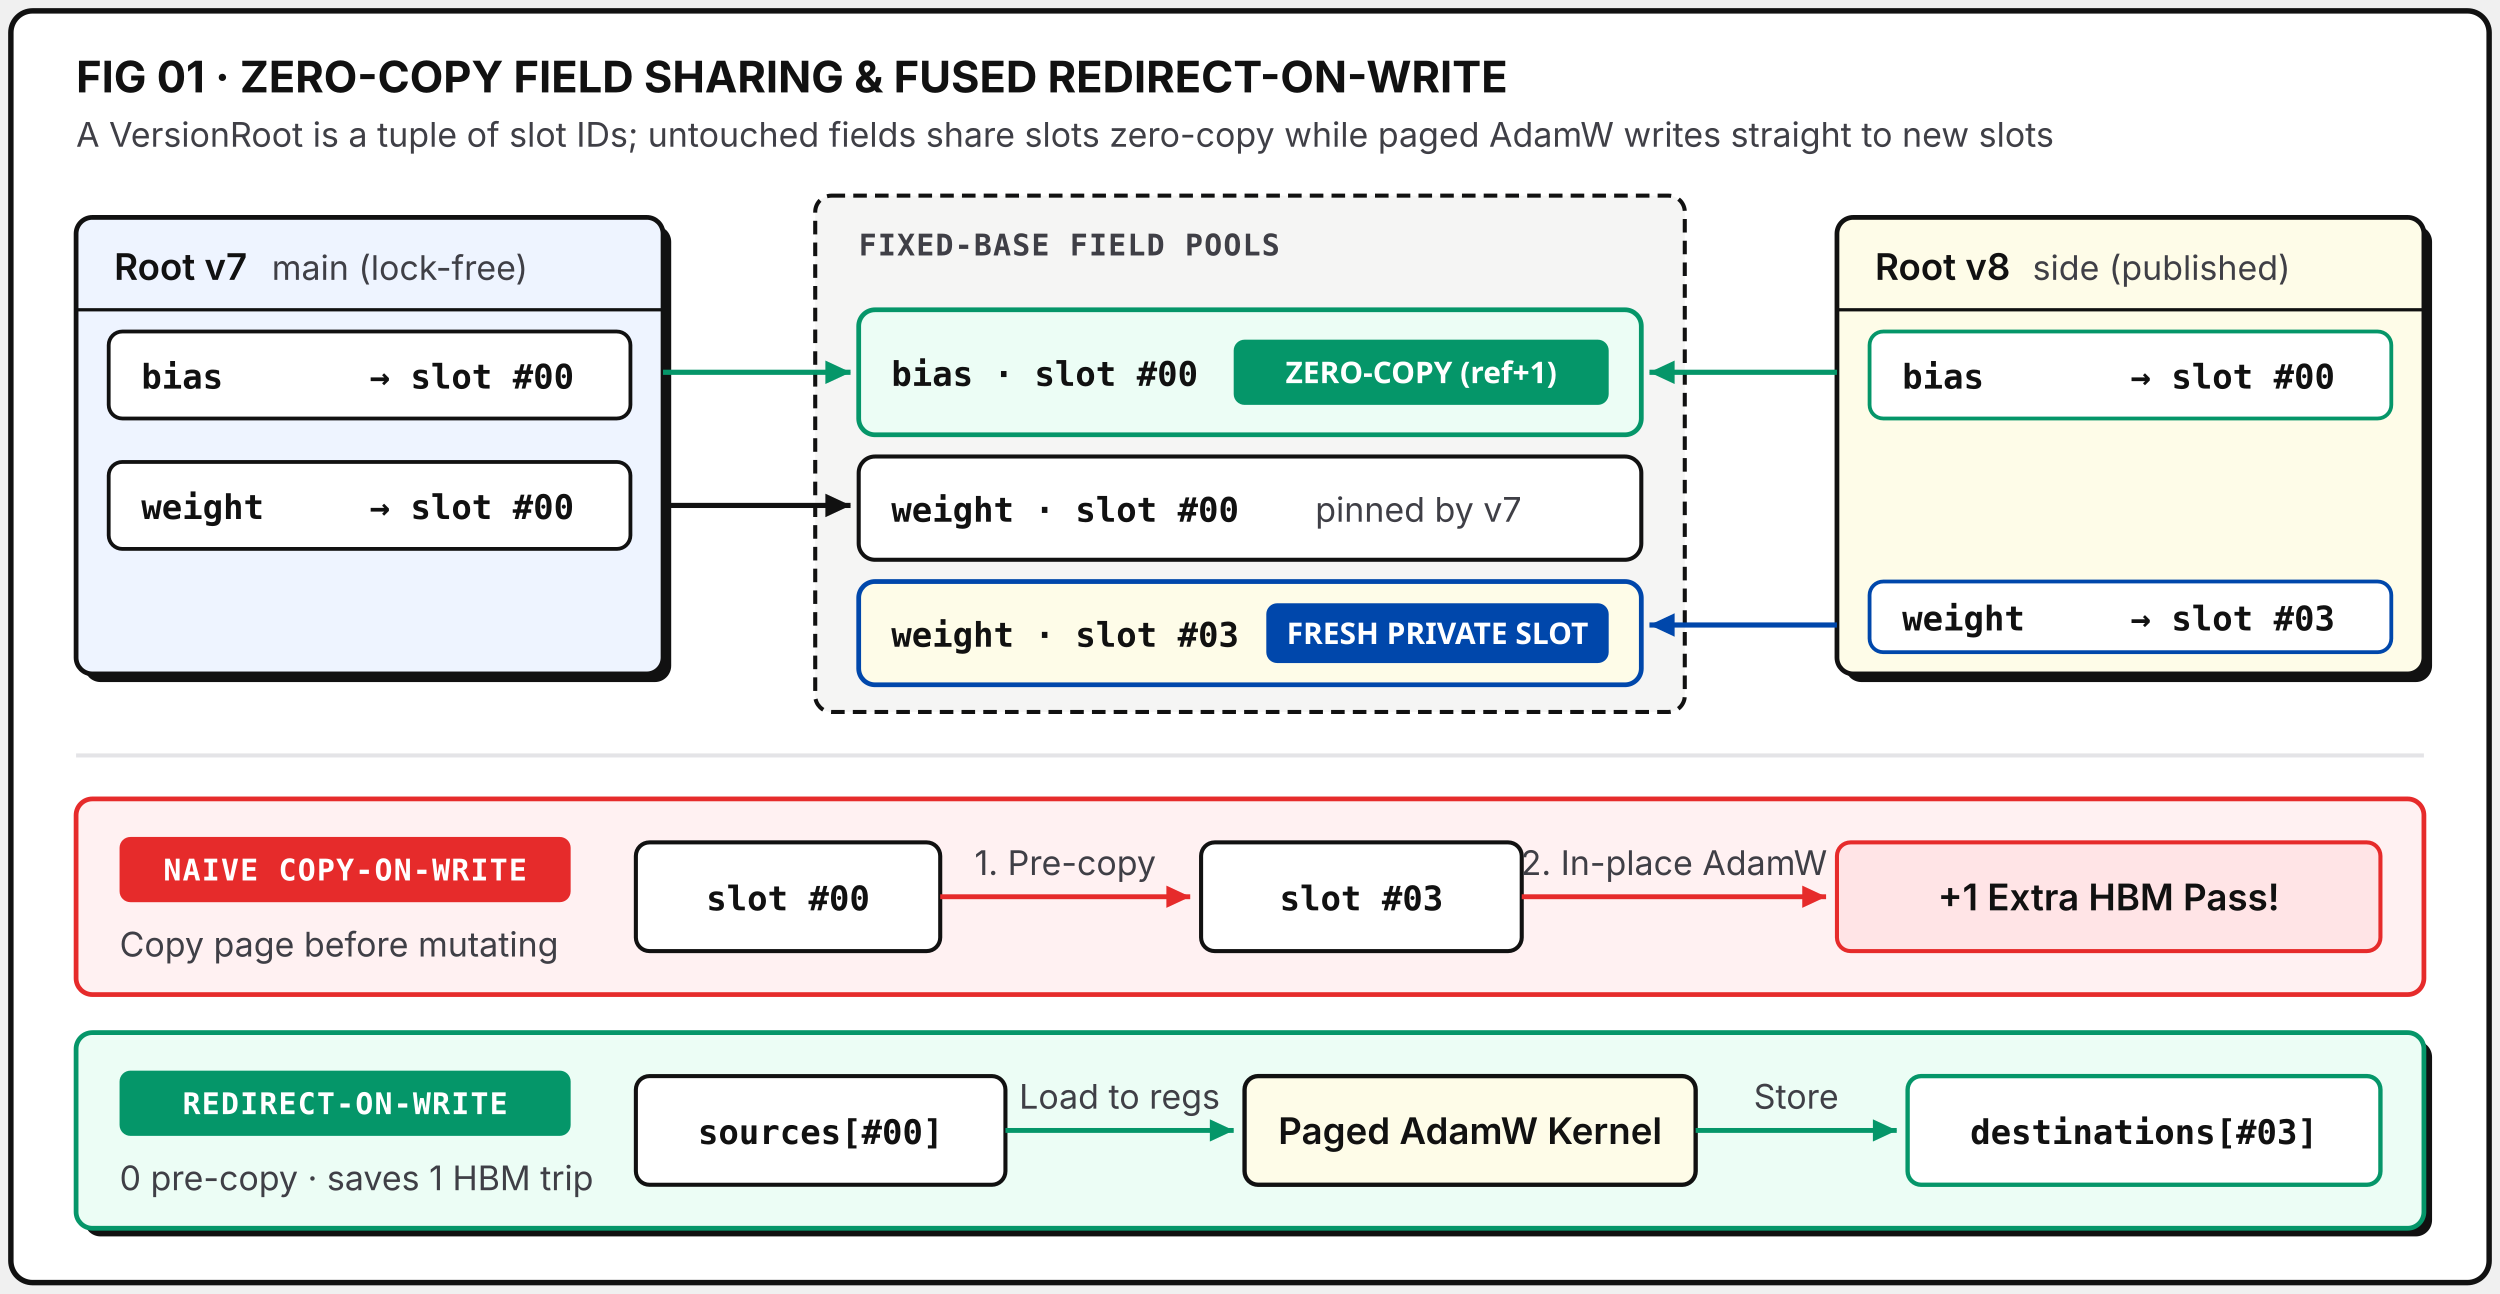
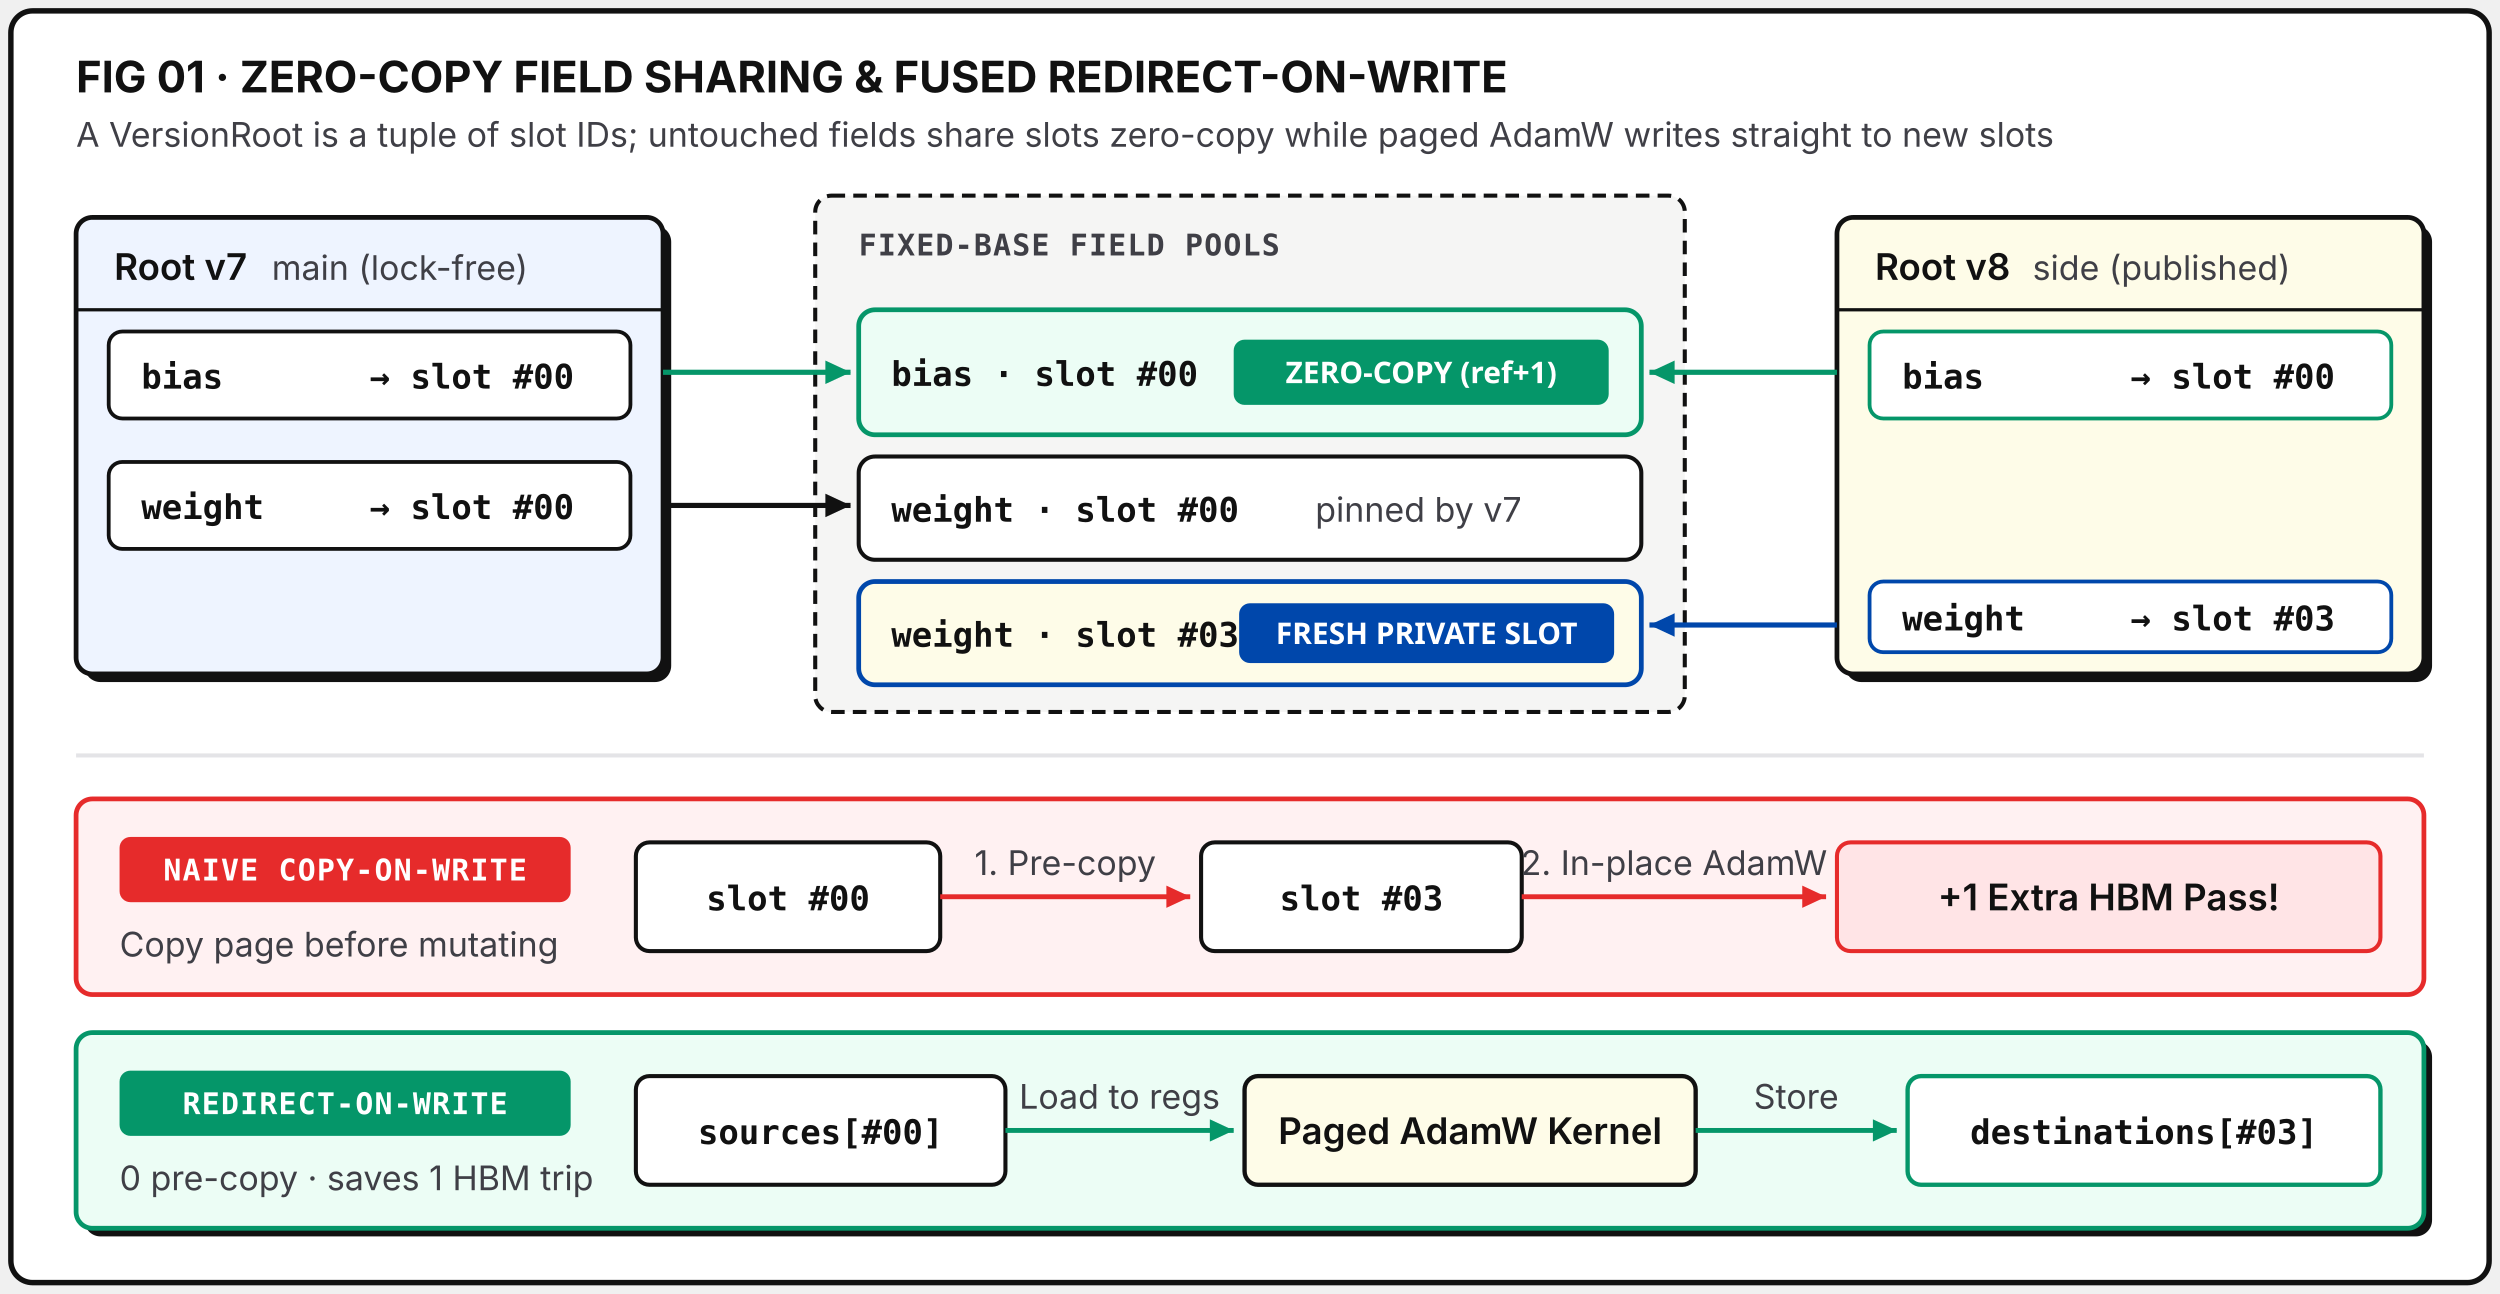
<svg xmlns="http://www.w3.org/2000/svg" viewBox="0 0 920 476" width="100%" role="img" aria-label="Zero-Copy Field Sharing and Fused Redirect-on-Write Diagram">
  <style>
    .title { font: 700 16px "DM Sans", -apple-system, "PingFang SC", "Microsoft YaHei", sans-serif; fill: #111111; }
    .label { font: 600 13.5px "DM Sans", -apple-system, "PingFang SC", "Microsoft YaHei", sans-serif; fill: #111111; }
    .sub { font: 400 12.5px "DM Sans", -apple-system, "PingFang SC", "Microsoft YaHei", sans-serif; fill: #3f3f46; }
    .mono { font: 600 12.5px "JetBrains Mono", "SF Mono", Menlo, Consolas, monospace; fill: #111111; }
    .badge { font: 700 11px "JetBrains Mono", monospace; letter-spacing: 0.04em; }
    .pill-text { font: 700 11px "JetBrains Mono", "DM Sans", sans-serif; }
  </style>
  <defs>
    <marker id="arrow-ink" viewBox="0 0 10 10" refX="8.5" refY="5" markerWidth="6.5" markerHeight="6.5" orient="auto">
      <path d="M 1 1.5 L 8.5 5 L 1 8.5 z" fill="#111111" />
    </marker>
    <marker id="arrow-emerald" viewBox="0 0 10 10" refX="8.5" refY="5" markerWidth="6.5" markerHeight="6.5" orient="auto">
      <path d="M 1 1.5 L 8.5 5 L 1 8.5 z" fill="#059669" />
    </marker>
    <marker id="arrow-blue" viewBox="0 0 10 10" refX="8.5" refY="5" markerWidth="6.5" markerHeight="6.5" orient="auto">
      <path d="M 1 1.5 L 8.5 5 L 1 8.5 z" fill="#0047ab" />
    </marker>
    <marker id="arrow-red" viewBox="0 0 10 10" refX="8.5" refY="5" markerWidth="6.5" markerHeight="6.5" orient="auto">
      <path d="M 1 1.5 L 8.5 5 L 1 8.5 z" fill="#e62b2b" />
    </marker>
  </defs>
  <rect x="4" y="4" width="912" height="468" rx="8" fill="#ffffff" stroke="#111111" stroke-width="2" />
  <text x="28" y="34" class="title">FIG 01 · ZERO-COPY FIELD SHARING &amp; FUSED REDIRECT-ON-WRITE</text>
  <text x="28" y="54" class="sub">A VersionRoot is a tuple of slot IDs; untouched fields share slots zero-copy while paged AdamW writes straight to new slots</text>
  <rect x="31" y="83" width="216" height="168" rx="6" fill="#111111" />
  <rect x="28" y="80" width="216" height="168" rx="6" fill="#eef4ff" stroke="#111111" stroke-width="1.75" />
  <text x="42" y="103" class="label">Root v7</text>
  <text x="100" y="103" class="sub">main (lock-free)</text>
  <line x1="28" y1="114" x2="244" y2="114" stroke="#111111" stroke-width="1.2" />
  <rect x="40" y="122" width="192" height="32" rx="5" fill="#ffffff" stroke="#111111" stroke-width="1.4" />
  <text x="52" y="143" class="mono">bias</text>
  <text x="136" y="143" class="mono">→ slot #00</text>
  <rect x="40" y="170" width="192" height="32" rx="5" fill="#ffffff" stroke="#111111" stroke-width="1.4" />
  <text x="52" y="191" class="mono">weight</text>
  <text x="136" y="191" class="mono">→ slot #00</text>
  <rect x="300" y="72" width="320" height="190" rx="6" fill="#f5f5f4" stroke="#111111" stroke-width="1.5" stroke-dasharray="5 3" />
  <text x="316" y="94" class="badge" fill="#3f3f46">FIXED-BASE FIELD POOLS</text>
  <rect x="316" y="114" width="288" height="46" rx="6" fill="#ecfdf5" stroke="#059669" stroke-width="1.75" />
  <text x="328" y="142" class="mono">bias · slot #00</text>
  <rect x="454" y="125" width="138" height="24" rx="4" fill="#059669" />
  <text x="523" y="141" text-anchor="middle" class="pill-text" fill="#ffffff">ZERO-COPY (ref+1)</text>
  <rect x="316" y="168" width="288" height="38" rx="6" fill="#ffffff" stroke="#111111" stroke-width="1.5" />
  <text x="328" y="192" class="mono">weight · slot #00</text>
  <text x="484" y="192" class="sub">pinned by v7</text>
  <rect x="316" y="214" width="288" height="38" rx="6" fill="#fefce8" stroke="#0047ab" stroke-width="1.75" />
  <text x="328" y="238" class="mono">weight · slot #03</text>
-   <rect x="466" y="222" width="126" height="22" rx="4" fill="#0047ab" />
-   <text x="529" y="237" text-anchor="middle" class="pill-text" fill="#ffffff">FRESH PRIVATE SLOT</text>
+   <rect x="456" y="222" width="138" height="22" rx="4" fill="#0047ab" />
+   <text x="525" y="237" text-anchor="middle" class="pill-text" fill="#ffffff">FRESH PRIVATE SLOT</text>
  <rect x="679" y="83" width="216" height="168" rx="6" fill="#111111" />
  <rect x="676" y="80" width="216" height="168" rx="6" fill="#fefce8" stroke="#111111" stroke-width="1.75" />
  <text x="690" y="103" class="label">Root v8</text>
  <text x="748" y="103" class="sub">side (published)</text>
  <line x1="676" y1="114" x2="892" y2="114" stroke="#111111" stroke-width="1.2" />
  <rect x="688" y="122" width="192" height="32" rx="5" fill="#ffffff" stroke="#059669" stroke-width="1.4" />
  <text x="700" y="143" class="mono">bias</text>
  <text x="784" y="143" class="mono">→ slot #00</text>
  <rect x="688" y="214" width="192" height="26" rx="5" fill="#ffffff" stroke="#0047ab" stroke-width="1.4" />
  <text x="700" y="232" class="mono">weight</text>
  <text x="784" y="232" class="mono">→ slot #03</text>
  <line x1="244" y1="137" x2="313" y2="137" stroke="#059669" stroke-width="1.9" marker-end="url(#arrow-emerald)" />
  <line x1="676" y1="137" x2="607" y2="137" stroke="#059669" stroke-width="1.9" marker-end="url(#arrow-emerald)" />
  <line x1="244" y1="186" x2="313" y2="186" stroke="#111111" stroke-width="1.9" marker-end="url(#arrow-ink)" />
  <line x1="676" y1="230" x2="607" y2="230" stroke="#0047ab" stroke-width="1.9" marker-end="url(#arrow-blue)" />
  <line x1="28" y1="278" x2="892" y2="278" stroke="#e4e4e7" stroke-width="1.5" />
  <rect x="28" y="294" width="864" height="72" rx="6" fill="#fff1f2" stroke="#e62b2b" stroke-width="1.75" />
  <rect x="44" y="308" width="166" height="24" rx="4" fill="#e62b2b" />
  <text x="127" y="324" text-anchor="middle" class="badge" fill="#ffffff">NAIVE COPY-ON-WRITE</text>
  <text x="44" y="352" class="sub">Copy page before mutating</text>
  <rect x="234" y="310" width="112" height="40" rx="5" fill="#ffffff" stroke="#111111" stroke-width="1.5" />
  <text x="290" y="335" text-anchor="middle" class="mono">slot #00</text>
  <line x1="346" y1="330" x2="438" y2="330" stroke="#e62b2b" stroke-width="1.8" marker-end="url(#arrow-red)" />
  <text x="392" y="322" text-anchor="middle" class="sub">1. Pre-copy</text>
  <rect x="442" y="310" width="118" height="40" rx="5" fill="#ffffff" stroke="#111111" stroke-width="1.5" />
  <text x="501" y="335" text-anchor="middle" class="mono">slot #03</text>
  <line x1="560" y1="330" x2="672" y2="330" stroke="#e62b2b" stroke-width="1.8" marker-end="url(#arrow-red)" />
  <text x="616" y="322" text-anchor="middle" class="sub">2. In-place AdamW</text>
  <rect x="676" y="310" width="200" height="40" rx="5" fill="#ffe4e6" stroke="#e62b2b" stroke-width="1.5" />
  <text x="776" y="335" text-anchor="middle" class="label" fill="#b91c1c">+1 Extra HBM Pass!</text>
  <rect x="31" y="383" width="864" height="72" rx="6" fill="#111111" />
  <rect x="28" y="380" width="864" height="72" rx="6" fill="#ecfdf5" stroke="#059669" stroke-width="1.75" />
  <rect x="44" y="394" width="166" height="24" rx="4" fill="#059669" />
  <text x="127" y="410" text-anchor="middle" class="badge" fill="#ffffff">REDIRECT-ON-WRITE</text>
  <text x="44" y="438" class="sub">0 pre-copy · saves 1 HBM trip</text>
  <rect x="234" y="396" width="136" height="40" rx="5" fill="#ffffff" stroke="#111111" stroke-width="1.5" />
  <text x="302" y="421" text-anchor="middle" class="mono">sources[#00]</text>
  <line x1="370" y1="416" x2="454" y2="416" stroke="#059669" stroke-width="1.8" marker-end="url(#arrow-emerald)" />
  <text x="412" y="408" text-anchor="middle" class="sub">Load to regs</text>
  <rect x="458" y="396" width="166" height="40" rx="5" fill="#fefce8" stroke="#111111" stroke-width="1.6" />
  <text x="541" y="421" text-anchor="middle" class="label">Paged AdamW Kernel</text>
  <line x1="624" y1="416" x2="698" y2="416" stroke="#059669" stroke-width="1.8" marker-end="url(#arrow-emerald)" />
  <text x="661" y="408" text-anchor="middle" class="sub">Store</text>
  <rect x="702" y="396" width="174" height="40" rx="5" fill="#ffffff" stroke="#059669" stroke-width="1.6" />
  <text x="789" y="421" text-anchor="middle" class="mono">destinations[#03]</text>
</svg>
